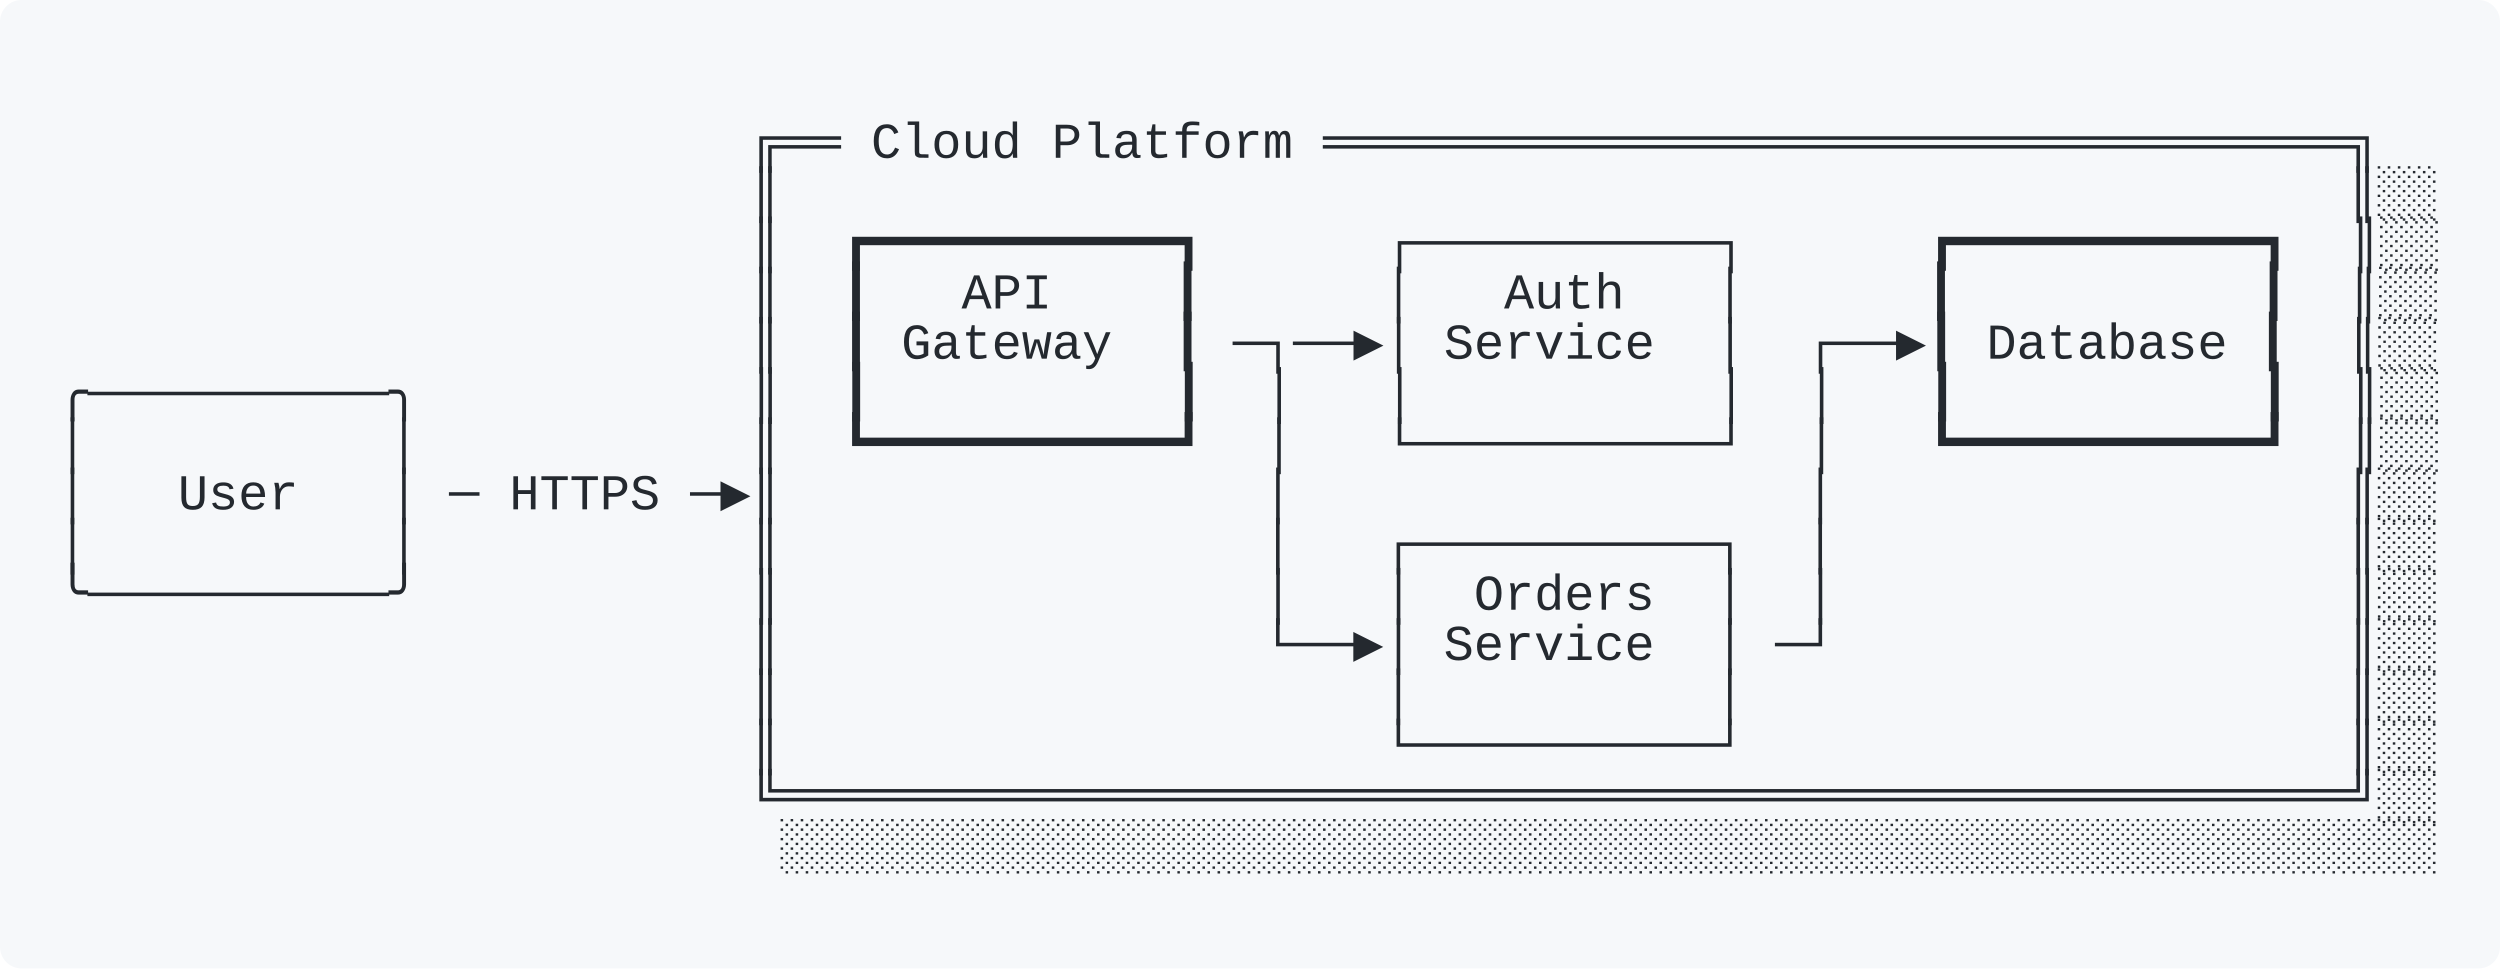
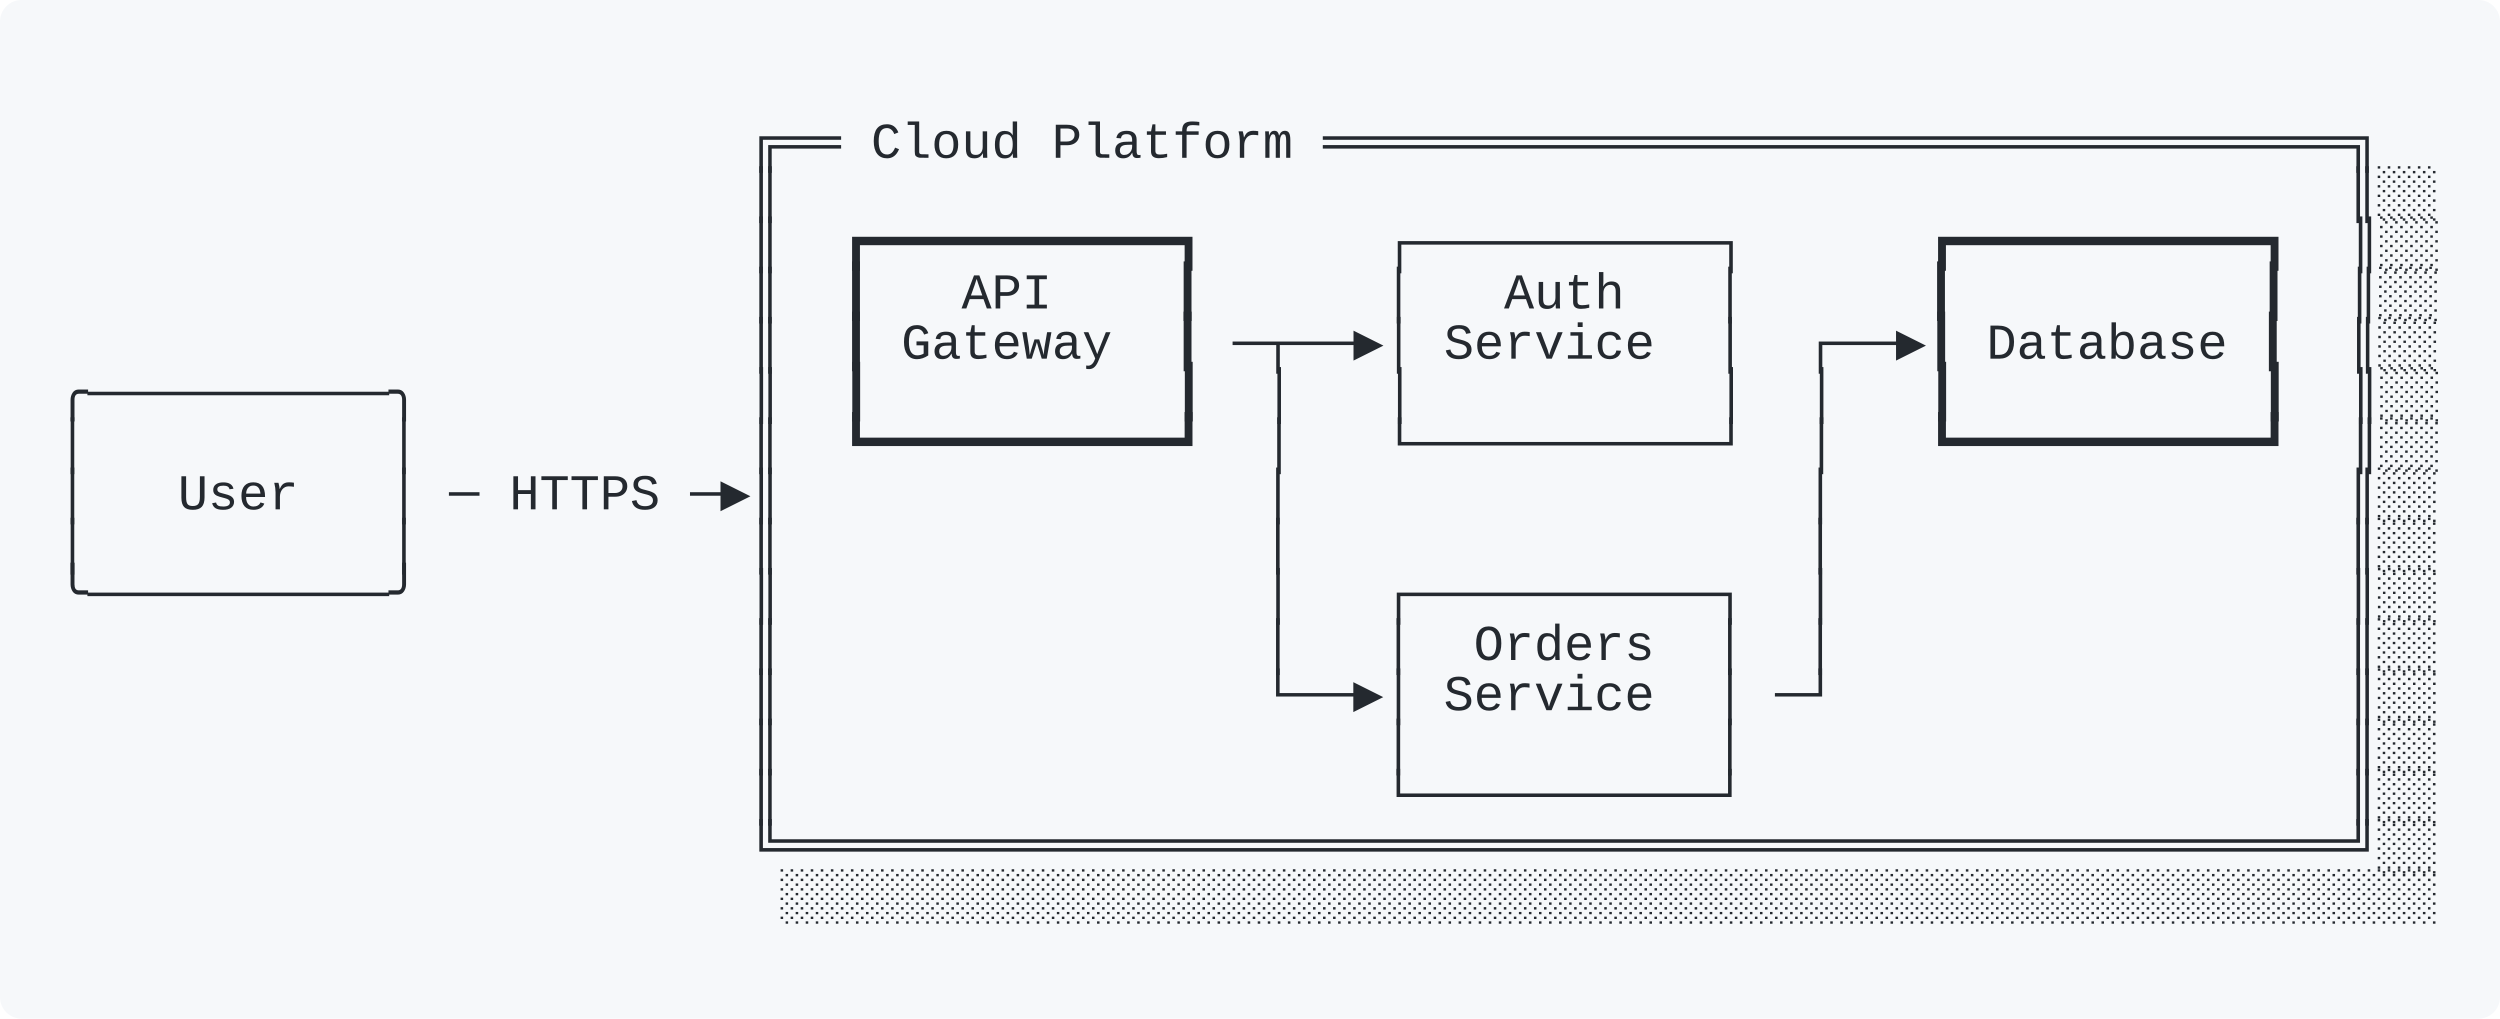
- <svg xmlns="http://www.w3.org/2000/svg" viewBox="0 0 697 270" width="697" height="270">
+ <svg xmlns="http://www.w3.org/2000/svg" viewBox="0 0 697 284" width="697" height="284">
  <style>
    text {
      font-family: 'SFMono-Regular', Menlo, Monaco, 'Courier New', monospace;
      font-size: 14px;
      line-height: 1;
      fill: #24292f;
    }
    @media (prefers-color-scheme: dark) {
      text { fill: #e6edf3; }
      .bg { fill: #161b22; }
    }
  </style>
  <rect class="bg" width="100%" height="100%" fill="#f6f8fa" rx="6" />
  <text x="16" y="30" xml:space="preserve" />
  <text x="16" y="44" xml:space="preserve">                       ╔══ Cloud Platform ══════════════════════════════════╗</text>
  <text x="16" y="58" xml:space="preserve">                       ║                                                    ║░░</text>
  <text x="16" y="72" xml:space="preserve">                       ║  ┏━━━━━━━━━━┓      ┌──────────┐      ┏━━━━━━━━━━┓  ║░░</text>
  <text x="16" y="86" xml:space="preserve">                       ║  ┃   API    ┃      │   Auth   │      ┃          ┃  ║░░</text>
-   <text x="16" y="100" xml:space="preserve">                       ║  ┃ Gateway  ┃ ─┐──▶│ Service  │  ┌──▶┃ Database ┃  ║░░</text>
+   <text x="16" y="100" xml:space="preserve">                       ║  ┃ Gateway  ┃ ─┬──▶│ Service  │  ┌──▶┃ Database ┃  ║░░</text>
  <text x="16" y="114" xml:space="preserve">╭──────────╮           ║  ┃          ┃  │   │          │  │   ┃          ┃  ║░░</text>
  <text x="16" y="128" xml:space="preserve">│          │           ║  ┗━━━━━━━━━━┛  │   └──────────┘  │   ┗━━━━━━━━━━┛  ║░░</text>
  <text x="16" y="142" xml:space="preserve">│   User   │ ─ HTTPS ─▶║                │                 │                 ║░░</text>
-   <text x="16" y="156" xml:space="preserve">│          │           ║                │   ┌──────────┐  │                 ║░░</text>
-   <text x="16" y="170" xml:space="preserve">╰──────────╯           ║                │   │  Orders  │  │                 ║░░</text>
-   <text x="16" y="184" xml:space="preserve">                       ║                └──▶│ Service  │ ─┘                 ║░░</text>
-   <text x="16" y="198" xml:space="preserve">                       ║                    │          │                    ║░░</text>
-   <text x="16" y="212" xml:space="preserve">                       ║                    └──────────┘                    ║░░</text>
-   <text x="16" y="226" xml:space="preserve">                       ╚════════════════════════════════════════════════════╝░░</text>
-   <text x="16" y="240" xml:space="preserve">                        ░░░░░░░░░░░░░░░░░░░░░░░░░░░░░░░░░░░░░░░░░░░░░░░░░░░░░░░</text>
-   <text x="16" y="254" xml:space="preserve" />
+   <text x="16" y="156" xml:space="preserve">│          │           ║                │                 │                 ║░░</text>
+   <text x="16" y="170" xml:space="preserve">╰──────────╯           ║                │   ┌──────────┐  │                 ║░░</text>
+   <text x="16" y="184" xml:space="preserve">                       ║                │   │  Orders  │  │                 ║░░</text>
+   <text x="16" y="198" xml:space="preserve">                       ║                └──▶│ Service  │ ─┘                 ║░░</text>
+   <text x="16" y="212" xml:space="preserve">                       ║                    │          │                    ║░░</text>
+   <text x="16" y="226" xml:space="preserve">                       ║                    └──────────┘                    ║░░</text>
+   <text x="16" y="240" xml:space="preserve">                       ╚════════════════════════════════════════════════════╝░░</text>
+   <text x="16" y="254" xml:space="preserve">                        ░░░░░░░░░░░░░░░░░░░░░░░░░░░░░░░░░░░░░░░░░░░░░░░░░░░░░░░</text>
+   <text x="16" y="268" xml:space="preserve" />
</svg>
